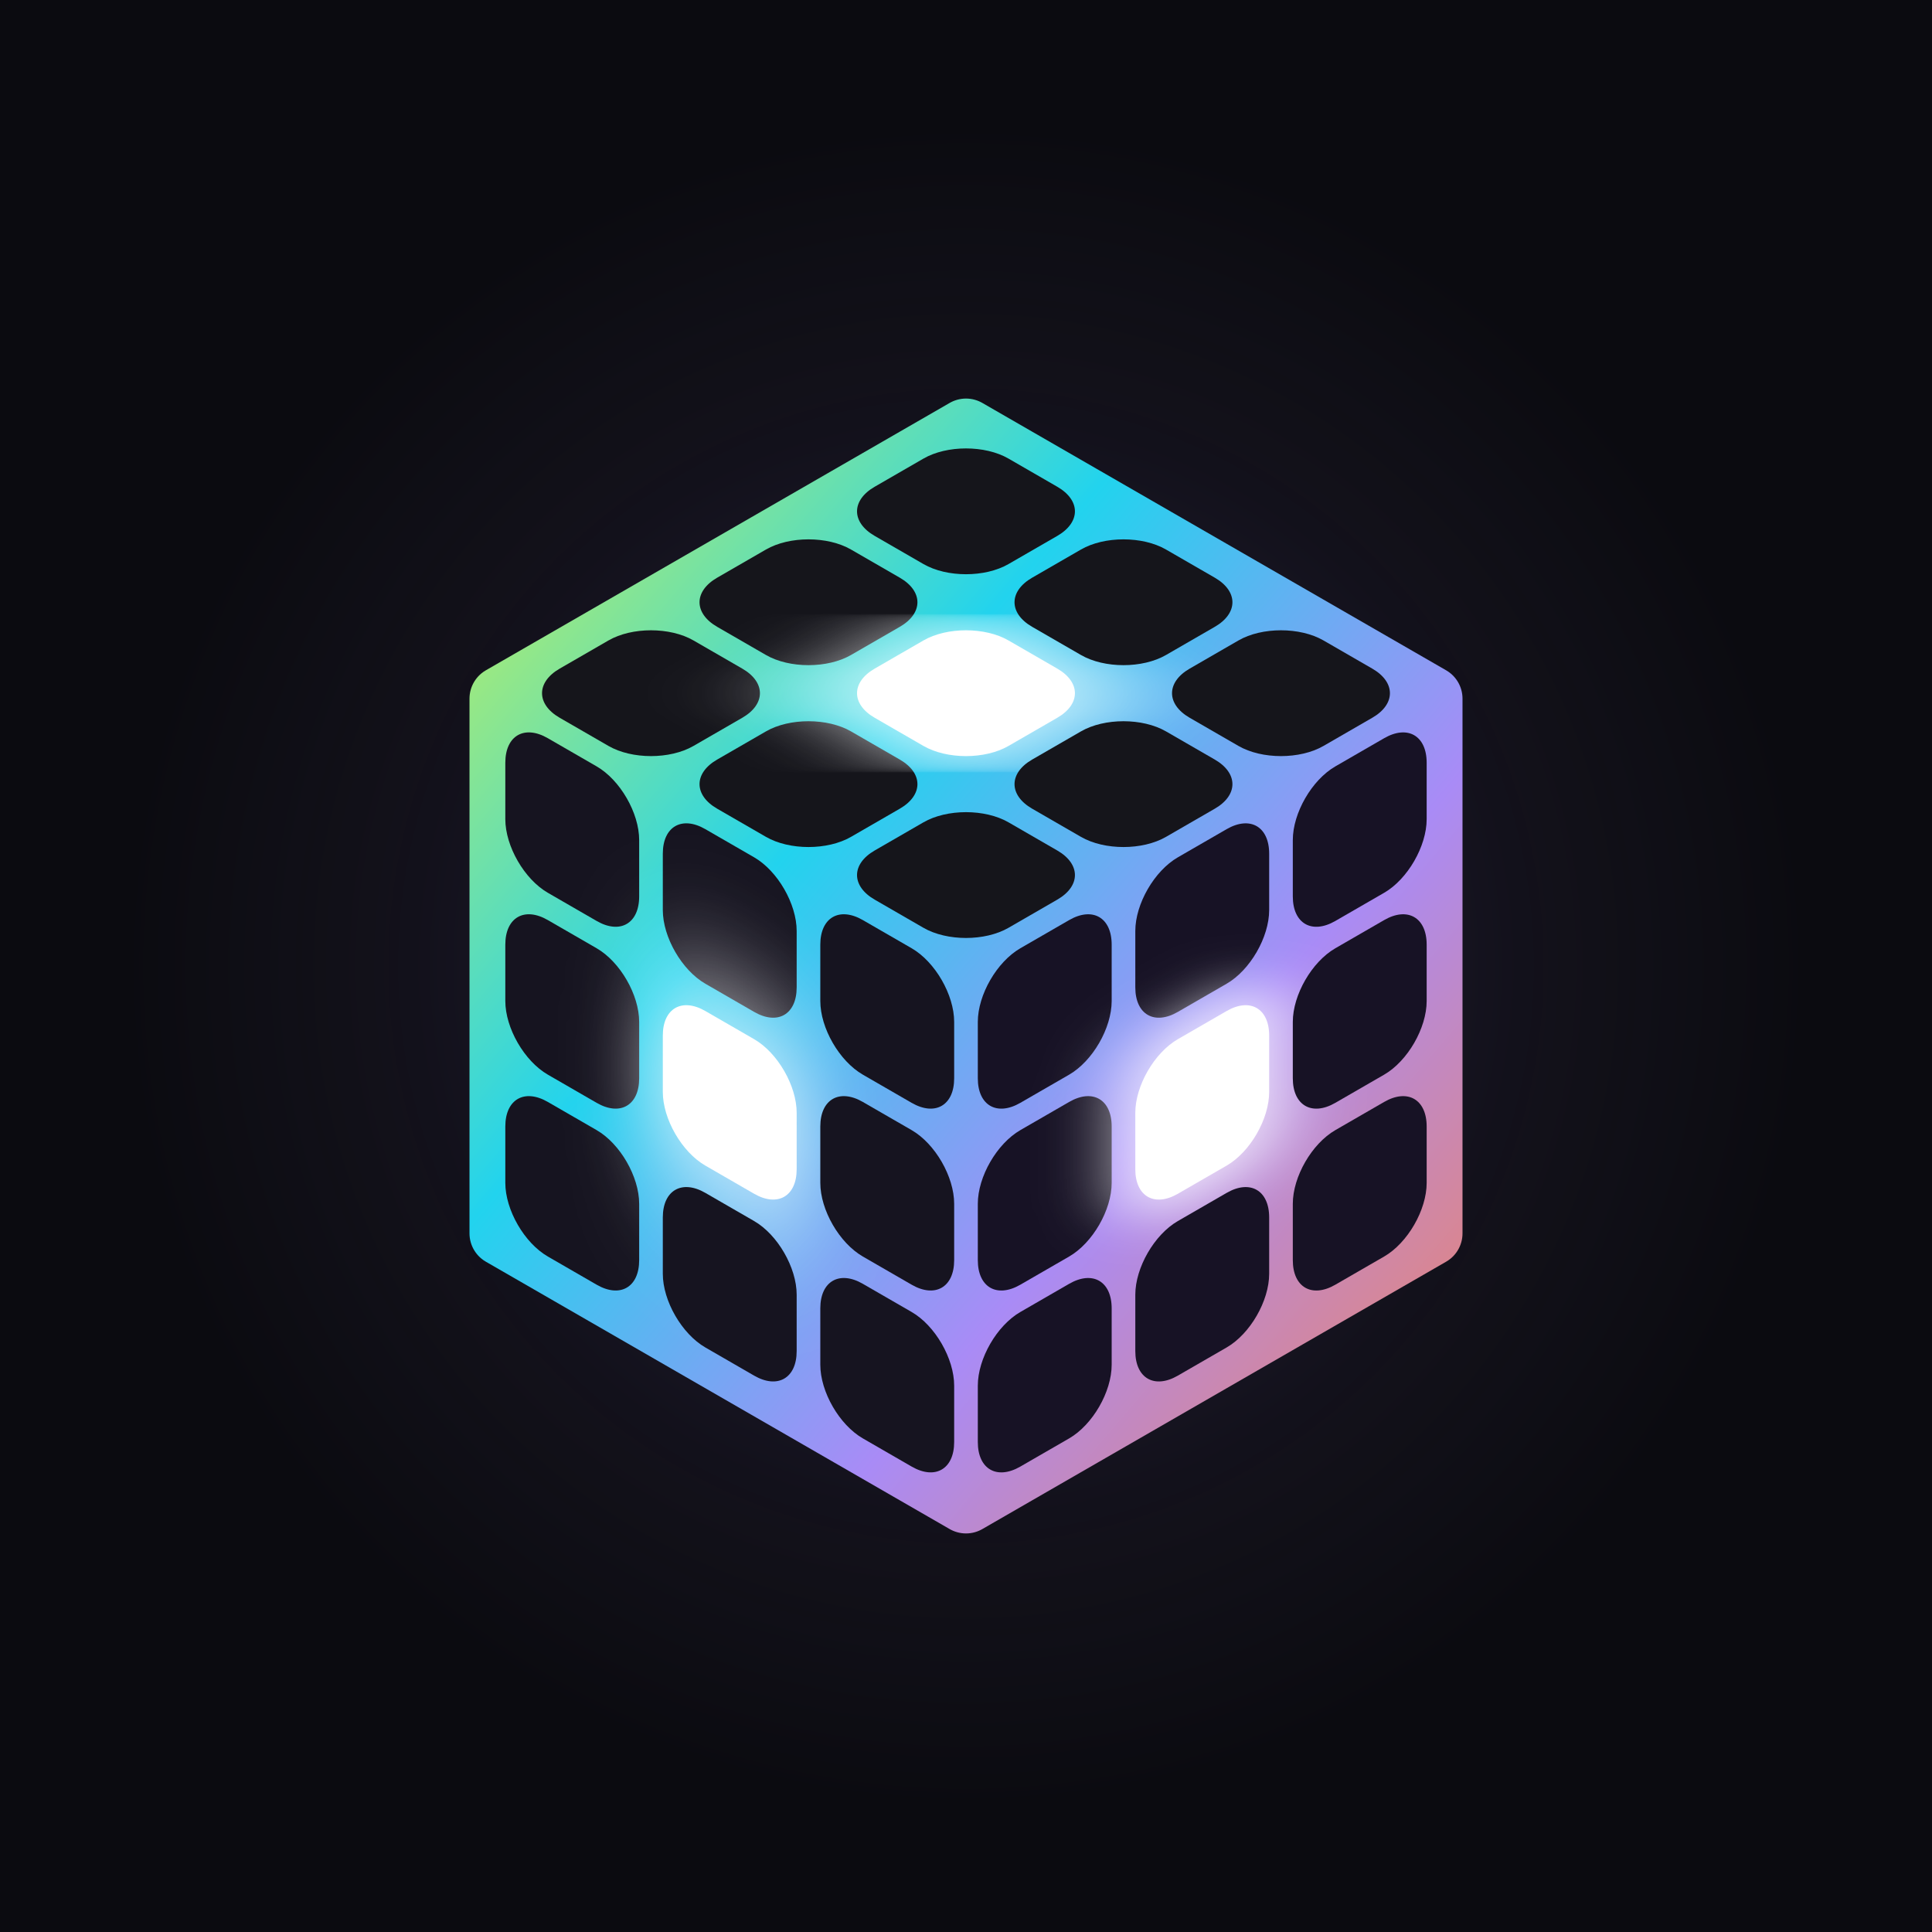
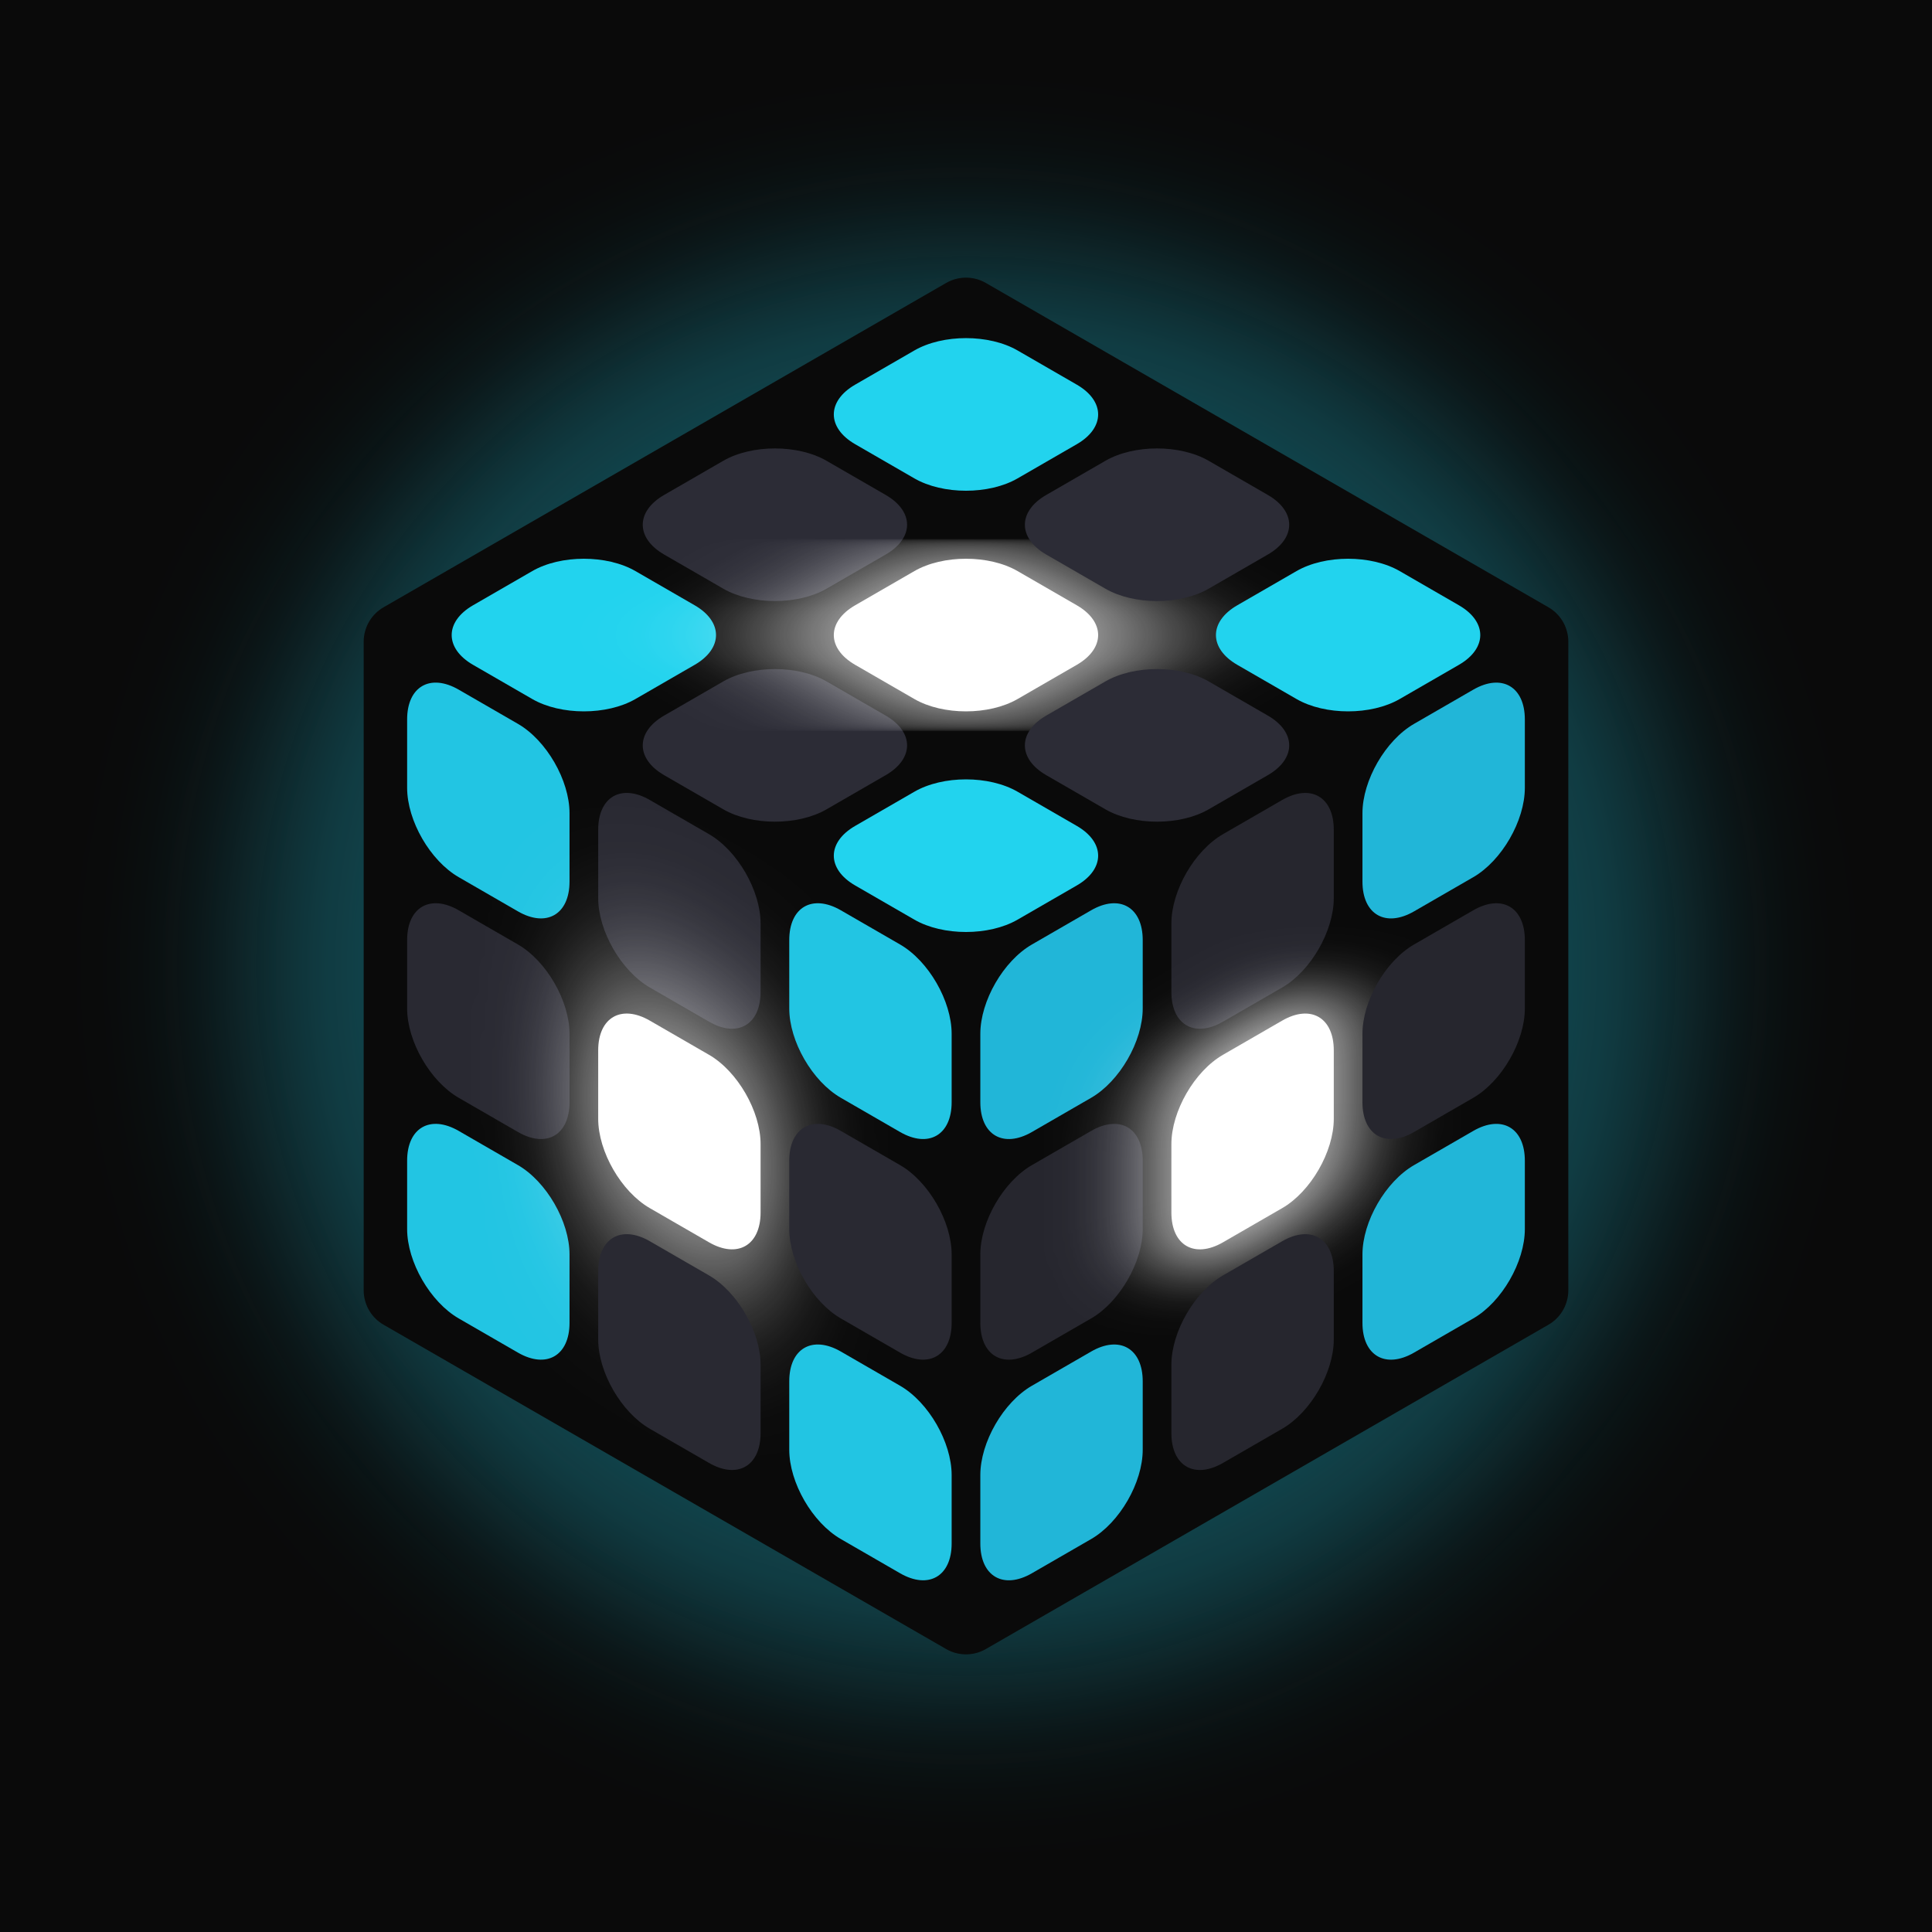
<svg xmlns="http://www.w3.org/2000/svg" viewBox="0 0 1080 1080" width="1080" height="1080">
  <defs>
    <filter id="glow" x="-80%" y="-80%" width="260%" height="260%">
      <feGaussianBlur stdDeviation="8" />
    </filter>
    <filter id="blur40" x="-50%" y="-50%" width="200%" height="200%">
      <feGaussianBlur stdDeviation="45" />
    </filter>
  </defs>
-   <defs>
-     <radialGradient id="rg" cx="50%" cy="50%" r="50%">
-       <stop offset="0" stop-color="#a98bf6" stop-opacity="0.22" />
-       <stop offset=".65" stop-color="#a98bf6" stop-opacity=".05" />
-       <stop offset="1" stop-color="#a98bf6" stop-opacity="0" />
-     </radialGradient>
-   </defs>
-   <rect width="1080" height="1080" fill="#0b0b10" />
-   <circle cx="540" cy="540" r="470" fill="url(#rg)" />
-   <defs>
-     <linearGradient id="rbw" x1="0" y1="0" x2="1" y2="1">
-       <stop offset="0" stop-color="#c9f158" />
-       <stop offset=".35" stop-color="#22d3ee" />
-       <stop offset=".68" stop-color="#a98bf6" />
-       <stop offset="1" stop-color="#ee8466" />
-     </linearGradient>
-   </defs>
-   <g transform="translate(540,540) scale(3.05)">
-     <path d="M0,-98 L85,-49 L85,49 L0,98 L-85,49 L-85,-49Z" fill="url(#rbw)" stroke="url(#rbw)" stroke-width="12" stroke-linejoin="round" />
+   <rect width="1080" height="1080" fill="#0a0a0a" />
+   <circle cx="540" cy="540" r="400" fill="#22d3ee" opacity=".30" filter="url(#blur40)" />
+   <g transform="translate(540,540) scale(3.7)">
+     <path d="M0,-98 L85,-49 L85,49 L0,98 L-85,49 L-85,-49Z" fill="#0a0a0a" stroke="#0a0a0a" stroke-width="12" stroke-linejoin="round" />
    <g transform="matrix(0.866,-0.5,0.866,0.5,-86.6,-50)">
-       <rect x="2.5" y="2.5" width="28.33" height="28.33" rx="9" fill="#15151b" />
-       <rect x="2.5" y="35.833" width="28.33" height="28.33" rx="9" fill="#15151b" />
-       <rect x="2.5" y="69.166" width="28.33" height="28.33" rx="9" fill="#15151b" />
-       <rect x="35.833" y="2.5" width="28.33" height="28.33" rx="9" fill="#15151b" />
+       <rect x="2.5" y="2.5" width="28.33" height="28.33" rx="9" fill="#22d3ee" />
+       <rect x="2.5" y="35.833" width="28.33" height="28.33" rx="9" fill="#2c2c36" />
+       <rect x="2.5" y="69.166" width="28.33" height="28.33" rx="9" fill="#22d3ee" />
+       <rect x="35.833" y="2.5" width="28.33" height="28.33" rx="9" fill="#2c2c36" />
      <rect x="32.833" y="32.833" width="34.33" height="34.33" rx="9" fill="#ffffff" filter="url(#glow)" opacity=".8" />
      <rect x="35.833" y="35.833" width="28.33" height="28.33" rx="9" fill="#ffffff" />
-       <rect x="35.833" y="69.166" width="28.33" height="28.33" rx="9" fill="#15151b" />
-       <rect x="69.166" y="2.5" width="28.33" height="28.33" rx="9" fill="#15151b" />
-       <rect x="69.166" y="35.833" width="28.33" height="28.33" rx="9" fill="#15151b" />
-       <rect x="69.166" y="69.166" width="28.33" height="28.33" rx="9" fill="#15151b" />
+       <rect x="35.833" y="69.166" width="28.33" height="28.33" rx="9" fill="#2c2c36" />
+       <rect x="69.166" y="2.5" width="28.33" height="28.33" rx="9" fill="#22d3ee" />
+       <rect x="69.166" y="35.833" width="28.33" height="28.33" rx="9" fill="#2c2c36" />
+       <rect x="69.166" y="69.166" width="28.33" height="28.33" rx="9" fill="#22d3ee" />
    </g>
    <g transform="matrix(0.866,0.5,0,1,-86.6,-50)">
-       <rect x="2.5" y="2.5" width="28.33" height="28.33" rx="9" fill="#161420" />
-       <rect x="2.5" y="35.833" width="28.33" height="28.33" rx="9" fill="#161420" />
-       <rect x="2.5" y="69.166" width="28.33" height="28.33" rx="9" fill="#161420" />
-       <rect x="35.833" y="2.5" width="28.33" height="28.33" rx="9" fill="#161420" />
+       <rect x="2.5" y="2.5" width="28.33" height="28.33" rx="9" fill="#22c5e3" />
+       <rect x="2.5" y="35.833" width="28.33" height="28.33" rx="9" fill="#292932" />
+       <rect x="2.5" y="69.166" width="28.33" height="28.33" rx="9" fill="#22c5e3" />
+       <rect x="35.833" y="2.5" width="28.33" height="28.33" rx="9" fill="#292932" />
      <rect x="32.833" y="32.833" width="34.33" height="34.33" rx="9" fill="#ffffff" filter="url(#glow)" opacity=".8" />
      <rect x="35.833" y="35.833" width="28.33" height="28.33" rx="9" fill="#ffffff" />
-       <rect x="35.833" y="69.166" width="28.33" height="28.33" rx="9" fill="#161420" />
-       <rect x="69.166" y="2.5" width="28.33" height="28.33" rx="9" fill="#161420" />
-       <rect x="69.166" y="35.833" width="28.33" height="28.33" rx="9" fill="#161420" />
-       <rect x="69.166" y="69.166" width="28.33" height="28.33" rx="9" fill="#161420" />
+       <rect x="35.833" y="69.166" width="28.33" height="28.33" rx="9" fill="#292932" />
+       <rect x="69.166" y="2.5" width="28.33" height="28.33" rx="9" fill="#22c5e3" />
+       <rect x="69.166" y="35.833" width="28.33" height="28.33" rx="9" fill="#292932" />
+       <rect x="69.166" y="69.166" width="28.33" height="28.33" rx="9" fill="#22c5e3" />
    </g>
    <g transform="matrix(0.866,-0.5,0,1,0,0)">
-       <rect x="2.5" y="2.5" width="28.33" height="28.33" rx="9" fill="#171225" />
-       <rect x="2.5" y="35.833" width="28.33" height="28.33" rx="9" fill="#171225" />
-       <rect x="2.5" y="69.166" width="28.33" height="28.33" rx="9" fill="#171225" />
-       <rect x="35.833" y="2.5" width="28.33" height="28.33" rx="9" fill="#171225" />
+       <rect x="2.5" y="2.5" width="28.33" height="28.33" rx="9" fill="#21b6d8" />
+       <rect x="2.5" y="35.833" width="28.33" height="28.33" rx="9" fill="#26262e" />
+       <rect x="2.5" y="69.166" width="28.33" height="28.33" rx="9" fill="#21b6d8" />
+       <rect x="35.833" y="2.5" width="28.33" height="28.33" rx="9" fill="#26262e" />
      <rect x="32.833" y="32.833" width="34.33" height="34.33" rx="9" fill="#ffffff" filter="url(#glow)" opacity=".8" />
      <rect x="35.833" y="35.833" width="28.33" height="28.33" rx="9" fill="#ffffff" />
-       <rect x="35.833" y="69.166" width="28.33" height="28.33" rx="9" fill="#171225" />
-       <rect x="69.166" y="2.5" width="28.33" height="28.33" rx="9" fill="#171225" />
-       <rect x="69.166" y="35.833" width="28.33" height="28.33" rx="9" fill="#171225" />
-       <rect x="69.166" y="69.166" width="28.33" height="28.33" rx="9" fill="#171225" />
+       <rect x="35.833" y="69.166" width="28.33" height="28.33" rx="9" fill="#26262e" />
+       <rect x="69.166" y="2.5" width="28.33" height="28.33" rx="9" fill="#21b6d8" />
+       <rect x="69.166" y="35.833" width="28.33" height="28.33" rx="9" fill="#26262e" />
+       <rect x="69.166" y="69.166" width="28.33" height="28.33" rx="9" fill="#21b6d8" />
    </g>
  </g>
</svg>
